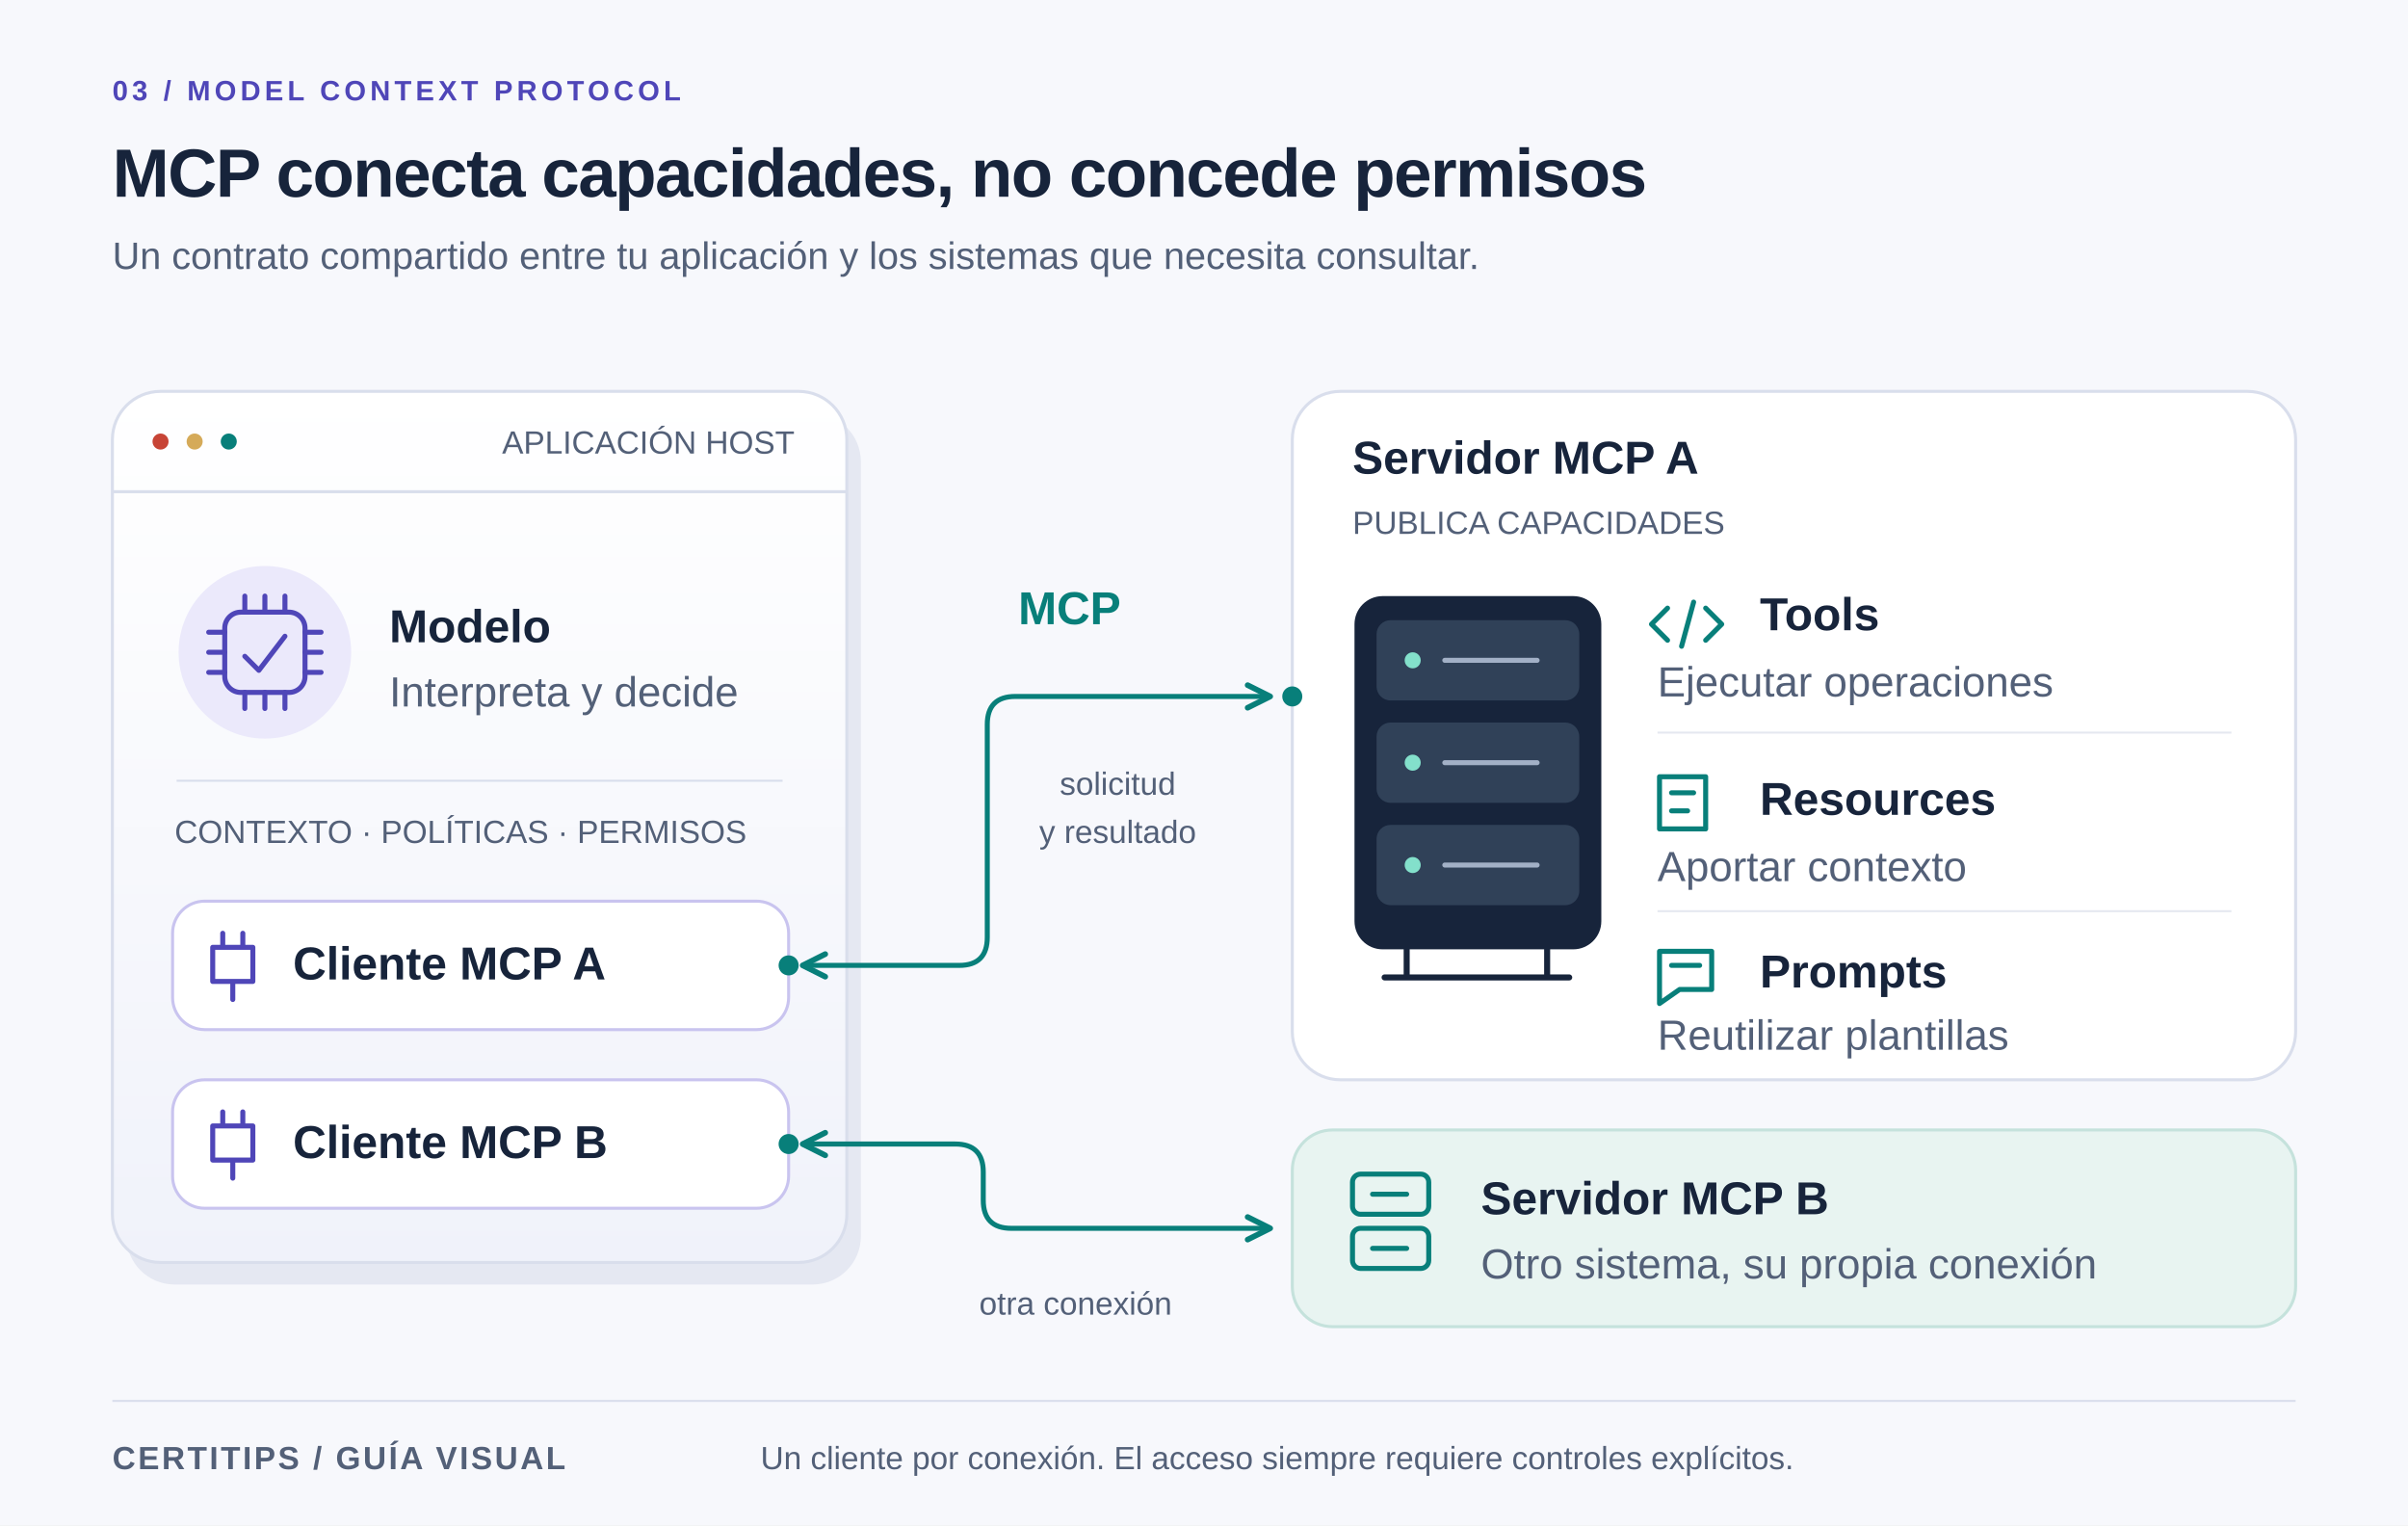
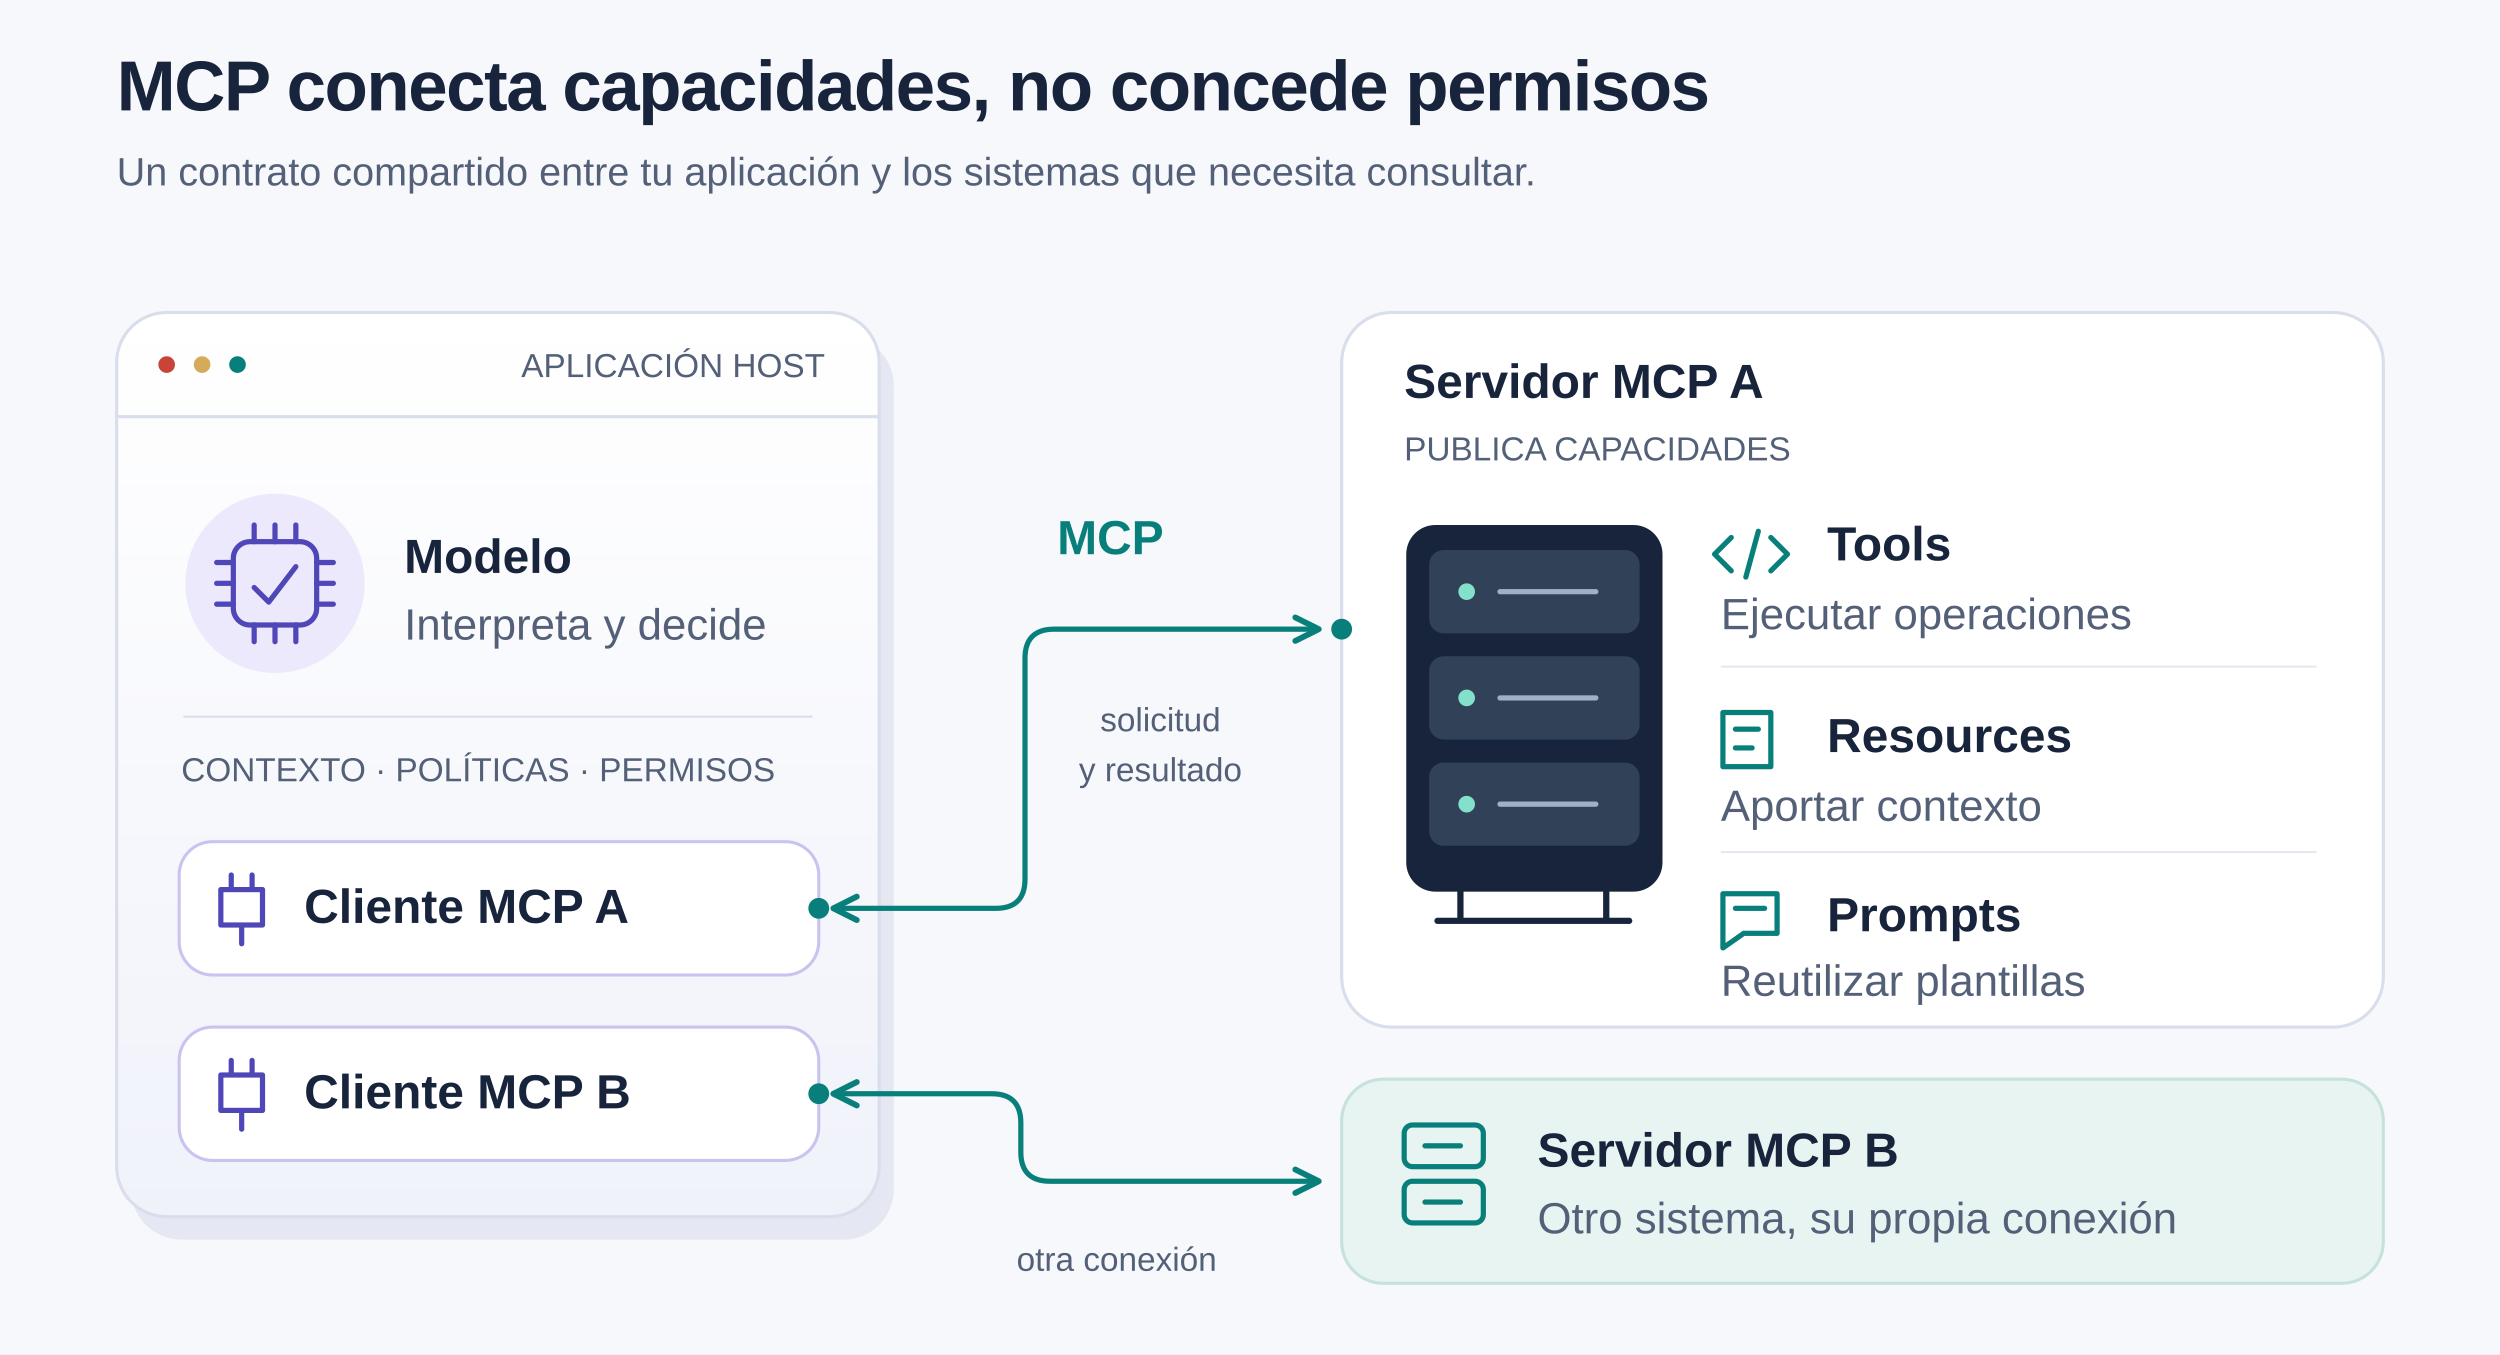
- <svg xmlns="http://www.w3.org/2000/svg" viewBox="0 0 1200 760" role="img" aria-labelledby="title description">
+ <svg xmlns="http://www.w3.org/2000/svg" viewBox="0 0 1200 650" role="img" aria-labelledby="title description">
  <defs>
    <marker id="arrow" viewBox="0 0 8 8" refX="7" refY="4" markerWidth="6" markerHeight="6" orient="auto-start-reverse">
      <path d="M1 1 7 4 1 7" fill="none" stroke="#087f7a" stroke-width="1.5" stroke-linecap="round" stroke-linejoin="round" />
    </marker>
    <linearGradient id="host" x2="0" y2="1">
      <stop stop-color="#fff" />
      <stop offset="1" stop-color="#f0f2fa" />
    </linearGradient>
    <style>
      text{font-family:'Segoe UI',Arial,sans-serif;fill:#17243b}
      .eyebrow{font-size:14px;font-weight:700;letter-spacing:2px;fill:#4f46b8}
      .title{font-size:34px;font-weight:700;letter-spacing:-.7px}
      .subtitle{font-size:19px;fill:#536078}
      .label{font-size:23px;font-weight:700}
      .body{font-size:21px;fill:#536078}
      .meta{font-size:16px;fill:#536078}
      .icon{fill:none;stroke-width:2.5;stroke-linecap:round;stroke-linejoin:round}
      .route{fill:none;stroke:#087f7a;stroke-width:2.5;stroke-linejoin:round;marker-start:url(#arrow);marker-end:url(#arrow)}
    </style>
  </defs>
-   <rect width="1200" height="760" fill="#f7f8fc" />
-   <text x="56" y="50" class="eyebrow">03 / MODEL CONTEXT PROTOCOL</text>
-   <text x="56" y="98" class="title">MCP conecta capacidades, no concede permisos</text>
-   <text x="56" y="134" class="subtitle">Un contrato compartido entre tu aplicación y los sistemas que necesita consultar.</text>
-   <rect x="63" y="206" width="366" height="434" rx="24" fill="#e5e8f2" />
-   <rect x="56" y="195" width="366" height="434" rx="24" fill="url(#host)" stroke="#d9deec" stroke-width="1.5" />
-   <path d="M56 245H422" stroke="#d9deec" stroke-width="1.5" />
-   <circle cx="80" cy="220" r="4" fill="#c74436" />
-   <circle cx="97" cy="220" r="4" fill="#d5aa59" />
-   <circle cx="114" cy="220" r="4" fill="#087f7a" />
-   <text x="396" y="226" text-anchor="end" class="meta">APLICACIÓN HOST</text>
-   <circle cx="132" cy="325" r="43" fill="#ebe9fb" />
-   <g class="icon" stroke="#4f46b8">
-     <rect x="112" y="305" width="40" height="40" rx="8" />
-     <path d="M122 305v-8m10 8v-8m10 8v-8m-20 48v8m10-8v8m10-8v8m-30-38h-8m8 10h-8m8 10h-8m48-20h8m-8 10h8m-8 10h8" />
-     <path d="m122 327 7 7 13-17" />
+   <rect width="1200" height="650" fill="#f7f8fc" />
+   <g transform="translate(0 -45)">
+     <text x="56" y="98" class="title">MCP conecta capacidades, no concede permisos</text>
+     <text x="56" y="134" class="subtitle">Un contrato compartido entre tu aplicación y los sistemas que necesita consultar.</text>
+     <rect x="63" y="206" width="366" height="434" rx="24" fill="#e5e8f2" />
+     <rect x="56" y="195" width="366" height="434" rx="24" fill="url(#host)" stroke="#d9deec" stroke-width="1.5" />
+     <path d="M56 245H422" stroke="#d9deec" stroke-width="1.5" />
+     <circle cx="80" cy="220" r="4" fill="#c74436" />
+     <circle cx="97" cy="220" r="4" fill="#d5aa59" />
+     <circle cx="114" cy="220" r="4" fill="#087f7a" />
+     <text x="396" y="226" text-anchor="end" class="meta">APLICACIÓN HOST</text>
+     <circle cx="132" cy="325" r="43" fill="#ebe9fb" />
+     <g class="icon" stroke="#4f46b8">
+       <rect x="112" y="305" width="40" height="40" rx="8" />
+       <path d="M122 305v-8m10 8v-8m10 8v-8m-20 48v8m10-8v8m10-8v8m-30-38h-8m8 10h-8m8 10h-8m48-20h8m-8 10h8m-8 10h8" />
+       <path d="m122 327 7 7 13-17" />
+     </g>
+     <text x="194" y="320" class="label">Modelo</text>
+     <text x="194" y="352" class="body">Interpreta y decide</text>
+     <path d="M88 389H390" stroke="#d9deec" />
+     <text x="87" y="420" class="meta">CONTEXTO · POLÍTICAS · PERMISOS</text>
+     <rect x="86" y="449" width="307" height="64" rx="16" fill="#fff" stroke="#c9c4ef" stroke-width="1.5" />
+     <g class="icon" stroke="#4f46b8">
+       <path d="M106 472h20v17h-20zM111 472v-7m10 7v-7m-5 24v9" />
+     </g>
+     <text x="146" y="488" class="label">Cliente MCP A</text>
+     <circle cx="393" cy="481" r="5" fill="#087f7a" />
+     <rect x="86" y="538" width="307" height="64" rx="16" fill="#fff" stroke="#c9c4ef" stroke-width="1.5" />
+     <g class="icon" stroke="#4f46b8">
+       <path d="M106 561h20v17h-20zM111 561v-7m10 7v-7m-5 24v9" />
+     </g>
+     <text x="146" y="577" class="label">Cliente MCP B</text>
+     <circle cx="393" cy="570" r="5" fill="#087f7a" />
+     <path d="M400 481H478Q492 481 492 467V361Q492 347 506 347H633" class="route" />
+     <text x="533" y="311" text-anchor="middle" class="label" style="fill:#087f7a">MCP</text>
+     <text x="557" y="396" text-anchor="middle" class="meta">solicitud</text>
+     <text x="557" y="420" text-anchor="middle" class="meta">y resultado</text>
+     <path d="M400 570H476Q490 570 490 584V598Q490 612 504 612H633" class="route" />
+     <text x="536" y="655" text-anchor="middle" class="meta">otra conexión</text>
+     <rect x="644" y="195" width="500" height="343" rx="24" fill="#fff" stroke="#d9deec" stroke-width="1.5" />
+     <text x="674" y="236" class="label">Servidor MCP A</text>
+     <text x="674" y="266" class="meta">PUBLICA CAPACIDADES</text>
+     <rect x="675" y="297" width="123" height="176" rx="14" fill="#17243b" />
+     <rect x="686" y="309" width="101" height="40" rx="7" fill="#304158" />
+     <rect x="686" y="360" width="101" height="40" rx="7" fill="#304158" />
+     <rect x="686" y="411" width="101" height="40" rx="7" fill="#304158" />
+     <g fill="#83e0cb">
+       <circle cx="704" cy="329" r="4" />
+       <circle cx="704" cy="380" r="4" />
+       <circle cx="704" cy="431" r="4" />
+     </g>
+     <g stroke="#a2b0c6" stroke-width="2.5" stroke-linecap="round">
+       <path d="M720 329h46m-46 51h46m-46 51h46" />
+     </g>
+     <path d="M701 473v14m70-14v14m-81 0h92" fill="none" stroke="#17243b" stroke-width="3" stroke-linecap="round" />
+     <circle cx="644" cy="347" r="5" fill="#087f7a" />
+     <g class="icon" stroke="#087f7a">
+       <path d="m831 303-8 8 8 8m19-16 8 8-8 8m-6-19-6 22" />
+     </g>
+     <text x="877" y="314" class="label">Tools</text>
+     <text x="826" y="347" class="body">Ejecutar operaciones</text>
+     <path d="M826 365H1112" stroke="#e5e8f0" />
+     <g class="icon" stroke="#087f7a">
+       <path d="M827 387h23v26h-23zM833 395h11m-11 9h8" />
+     </g>
+     <text x="877" y="406" class="label">Resources</text>
+     <text x="826" y="439" class="body">Aportar contexto</text>
+     <path d="M826 454H1112" stroke="#e5e8f0" />
+     <g class="icon" stroke="#087f7a">
+       <path d="M827 474h26v19h-16l-10 7zM833 481h14" />
+     </g>
+     <text x="877" y="492" class="label">Prompts</text>
+     <text x="826" y="523" class="body">Reutilizar plantillas</text>
+     <rect x="644" y="563" width="500" height="98" rx="20" fill="#e8f4f1" stroke="#c5e2dc" stroke-width="1.5" />
+     <g class="icon" stroke="#087f7a">
+       <rect x="674" y="585" width="38" height="20" rx="4" />
+       <rect x="674" y="612" width="38" height="20" rx="4" />
+       <path d="M684 595h17m-17 27h17" />
+     </g>
+     <text x="738" y="605" class="label">Servidor MCP B</text>
+     <text x="738" y="637" class="body">Otro sistema, su propia conexión</text>
  </g>
-   <text x="194" y="320" class="label">Modelo</text>
-   <text x="194" y="352" class="body">Interpreta y decide</text>
-   <path d="M88 389H390" stroke="#d9deec" />
-   <text x="87" y="420" class="meta">CONTEXTO · POLÍTICAS · PERMISOS</text>
-   <rect x="86" y="449" width="307" height="64" rx="16" fill="#fff" stroke="#c9c4ef" stroke-width="1.5" />
-   <g class="icon" stroke="#4f46b8">
-     <path d="M106 472h20v17h-20zM111 472v-7m10 7v-7m-5 24v9" />
-   </g>
-   <text x="146" y="488" class="label">Cliente MCP A</text>
-   <circle cx="393" cy="481" r="5" fill="#087f7a" />
-   <rect x="86" y="538" width="307" height="64" rx="16" fill="#fff" stroke="#c9c4ef" stroke-width="1.5" />
-   <g class="icon" stroke="#4f46b8">
-     <path d="M106 561h20v17h-20zM111 561v-7m10 7v-7m-5 24v9" />
-   </g>
-   <text x="146" y="577" class="label">Cliente MCP B</text>
-   <circle cx="393" cy="570" r="5" fill="#087f7a" />
-   <path d="M400 481H478Q492 481 492 467V361Q492 347 506 347H633" class="route" />
-   <text x="533" y="311" text-anchor="middle" class="label" style="fill:#087f7a">MCP</text>
-   <text x="557" y="396" text-anchor="middle" class="meta">solicitud</text>
-   <text x="557" y="420" text-anchor="middle" class="meta">y resultado</text>
-   <path d="M400 570H476Q490 570 490 584V598Q490 612 504 612H633" class="route" />
-   <text x="536" y="655" text-anchor="middle" class="meta">otra conexión</text>
-   <rect x="644" y="195" width="500" height="343" rx="24" fill="#fff" stroke="#d9deec" stroke-width="1.5" />
-   <text x="674" y="236" class="label">Servidor MCP A</text>
-   <text x="674" y="266" class="meta">PUBLICA CAPACIDADES</text>
-   <rect x="675" y="297" width="123" height="176" rx="14" fill="#17243b" />
-   <rect x="686" y="309" width="101" height="40" rx="7" fill="#304158" />
-   <rect x="686" y="360" width="101" height="40" rx="7" fill="#304158" />
-   <rect x="686" y="411" width="101" height="40" rx="7" fill="#304158" />
-   <g fill="#83e0cb">
-     <circle cx="704" cy="329" r="4" />
-     <circle cx="704" cy="380" r="4" />
-     <circle cx="704" cy="431" r="4" />
-   </g>
-   <g stroke="#a2b0c6" stroke-width="2.5" stroke-linecap="round">
-     <path d="M720 329h46m-46 51h46m-46 51h46" />
-   </g>
-   <path d="M701 473v14m70-14v14m-81 0h92" fill="none" stroke="#17243b" stroke-width="3" stroke-linecap="round" />
-   <circle cx="644" cy="347" r="5" fill="#087f7a" />
-   <g class="icon" stroke="#087f7a">
-     <path d="m831 303-8 8 8 8m19-16 8 8-8 8m-6-19-6 22" />
-   </g>
-   <text x="877" y="314" class="label">Tools</text>
-   <text x="826" y="347" class="body">Ejecutar operaciones</text>
-   <path d="M826 365H1112" stroke="#e5e8f0" />
-   <g class="icon" stroke="#087f7a">
-     <path d="M827 387h23v26h-23zM833 395h11m-11 9h8" />
-   </g>
-   <text x="877" y="406" class="label">Resources</text>
-   <text x="826" y="439" class="body">Aportar contexto</text>
-   <path d="M826 454H1112" stroke="#e5e8f0" />
-   <g class="icon" stroke="#087f7a">
-     <path d="M827 474h26v19h-16l-10 7zM833 481h14" />
-   </g>
-   <text x="877" y="492" class="label">Prompts</text>
-   <text x="826" y="523" class="body">Reutilizar plantillas</text>
-   <rect x="644" y="563" width="500" height="98" rx="20" fill="#e8f4f1" stroke="#c5e2dc" stroke-width="1.5" />
-   <g class="icon" stroke="#087f7a">
-     <rect x="674" y="585" width="38" height="20" rx="4" />
-     <rect x="674" y="612" width="38" height="20" rx="4" />
-     <path d="M684 595h17m-17 27h17" />
-   </g>
-   <text x="738" y="605" class="label">Servidor MCP B</text>
-   <text x="738" y="637" class="body">Otro sistema, su propia conexión</text>
-   <path d="M56 698H1144" stroke="#d9deec" />
-   <text x="56" y="732" class="meta" font-weight="700" letter-spacing="1.2">CERTITIPS / GUÍA VISUAL</text>
-   <text x="379" y="732" class="meta">Un cliente por conexión. El acceso siempre requiere controles explícitos.</text>
</svg>
